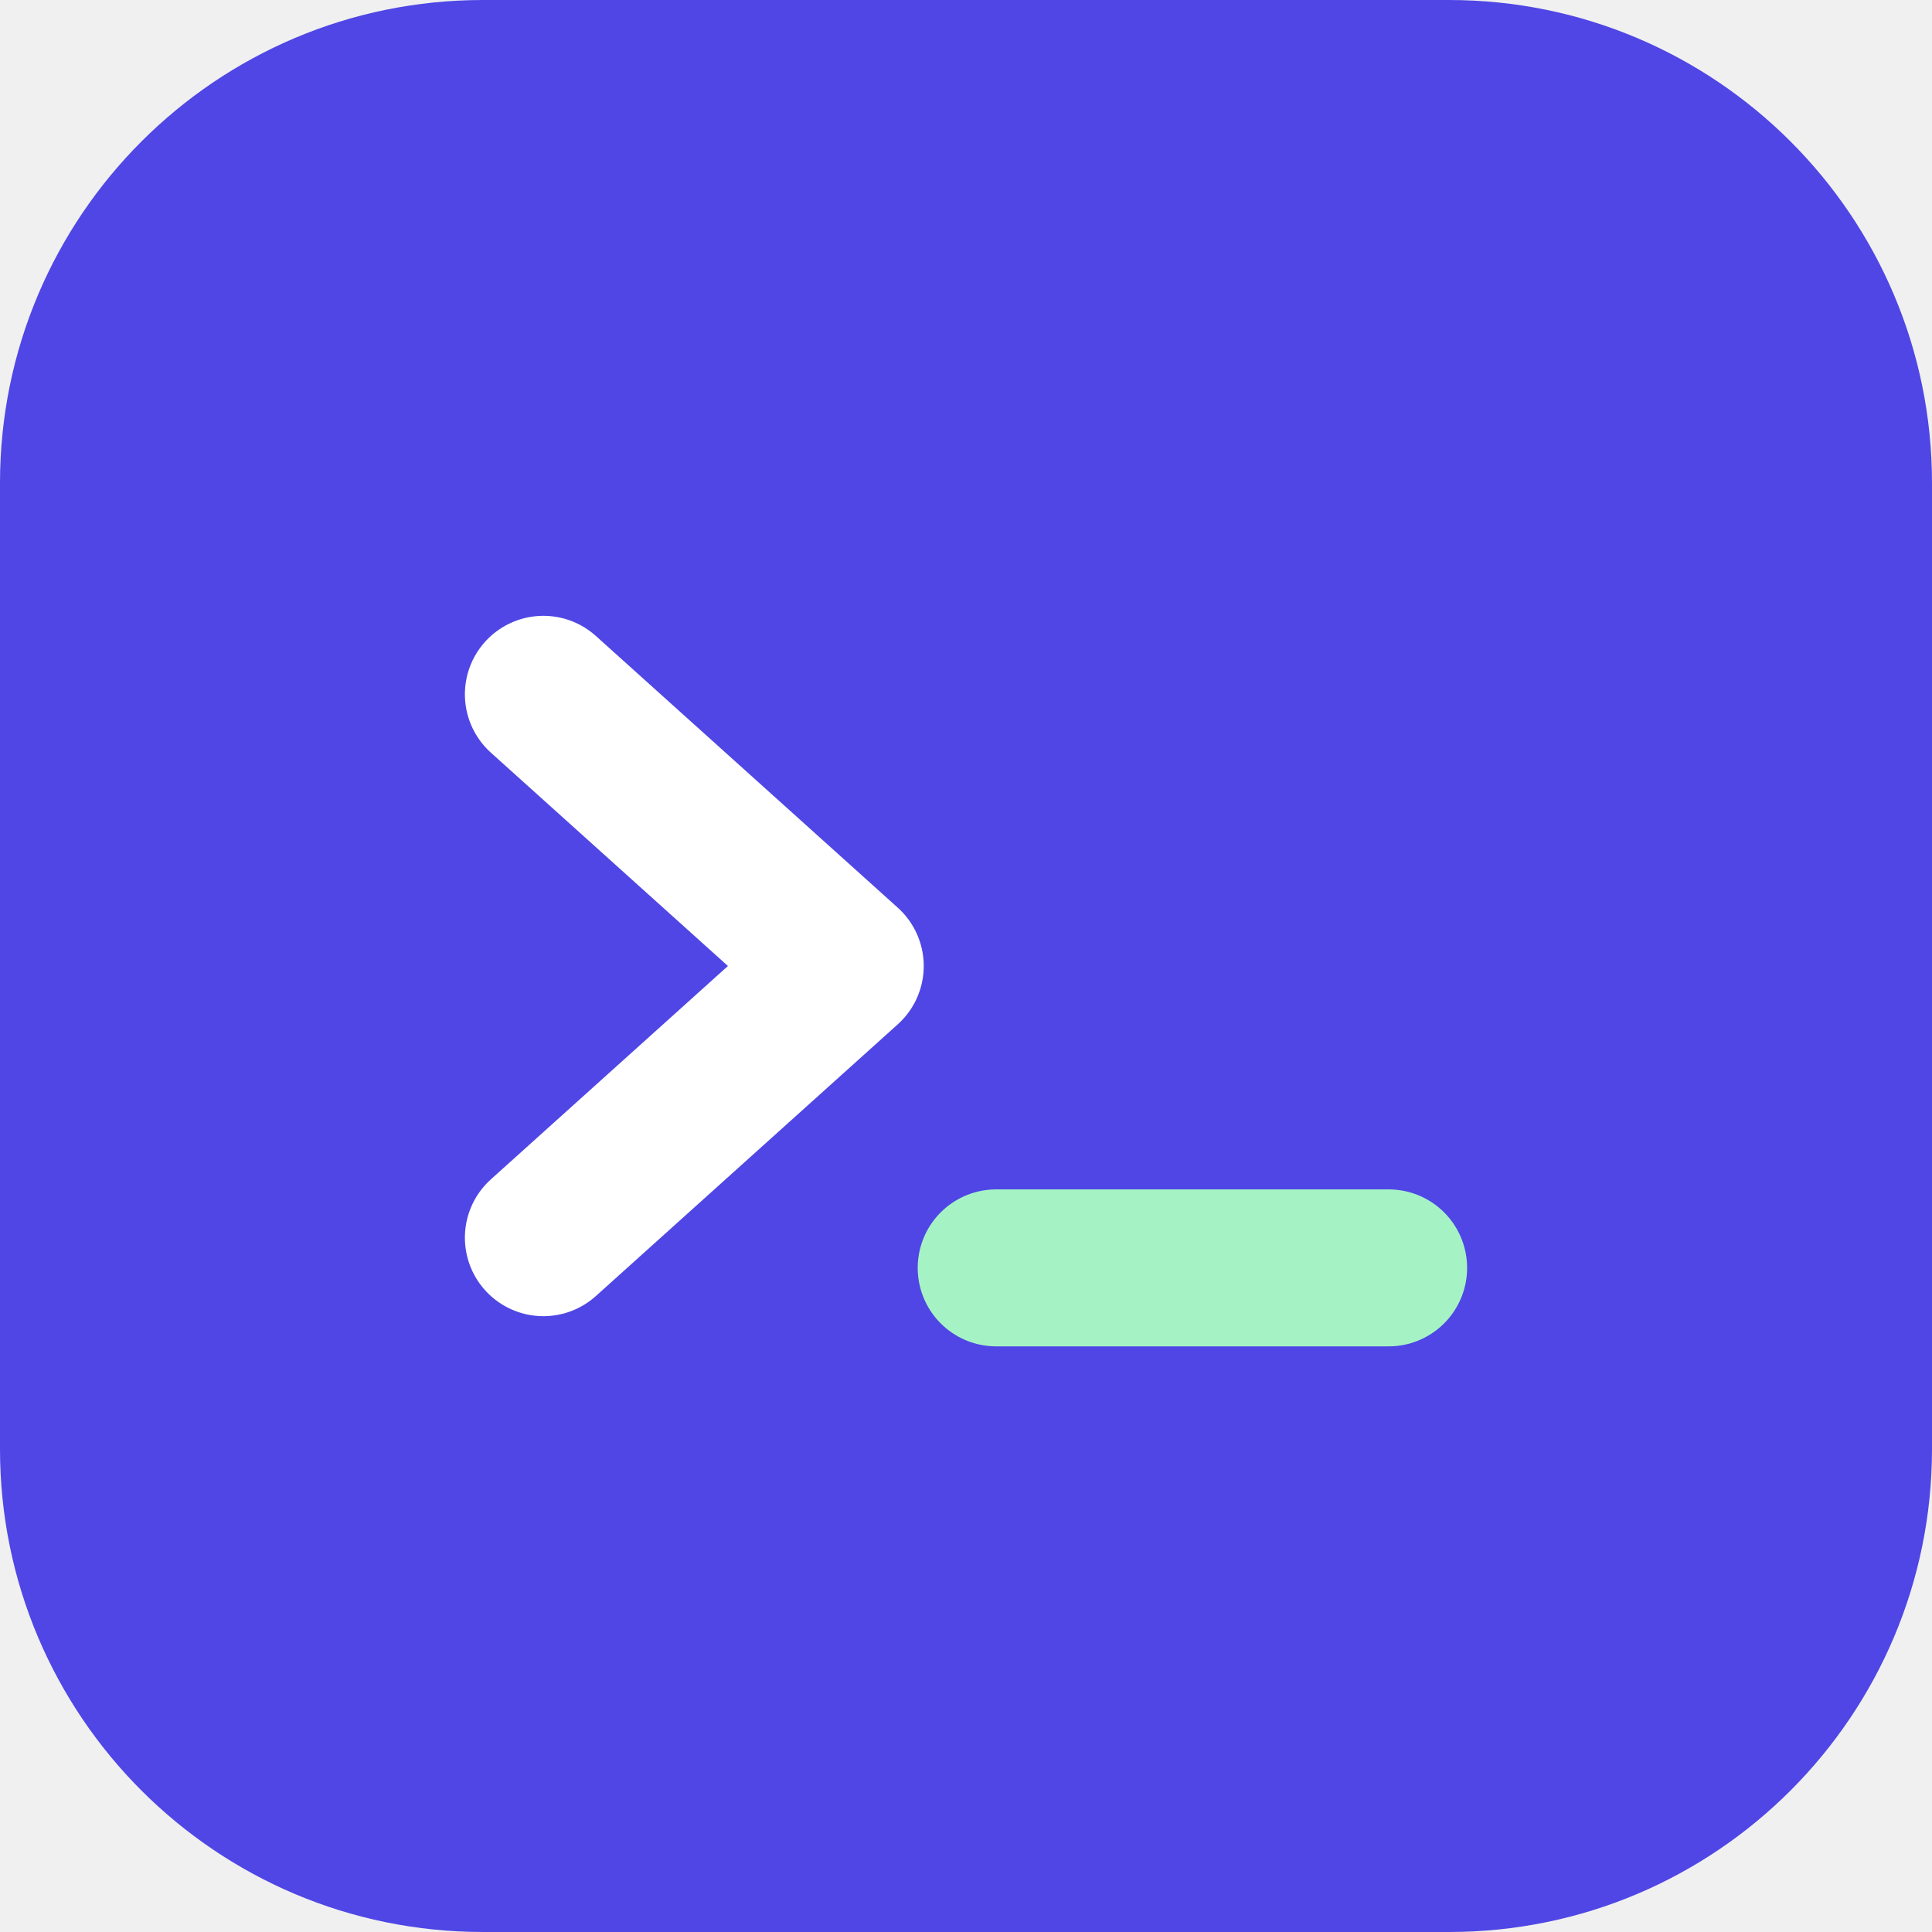
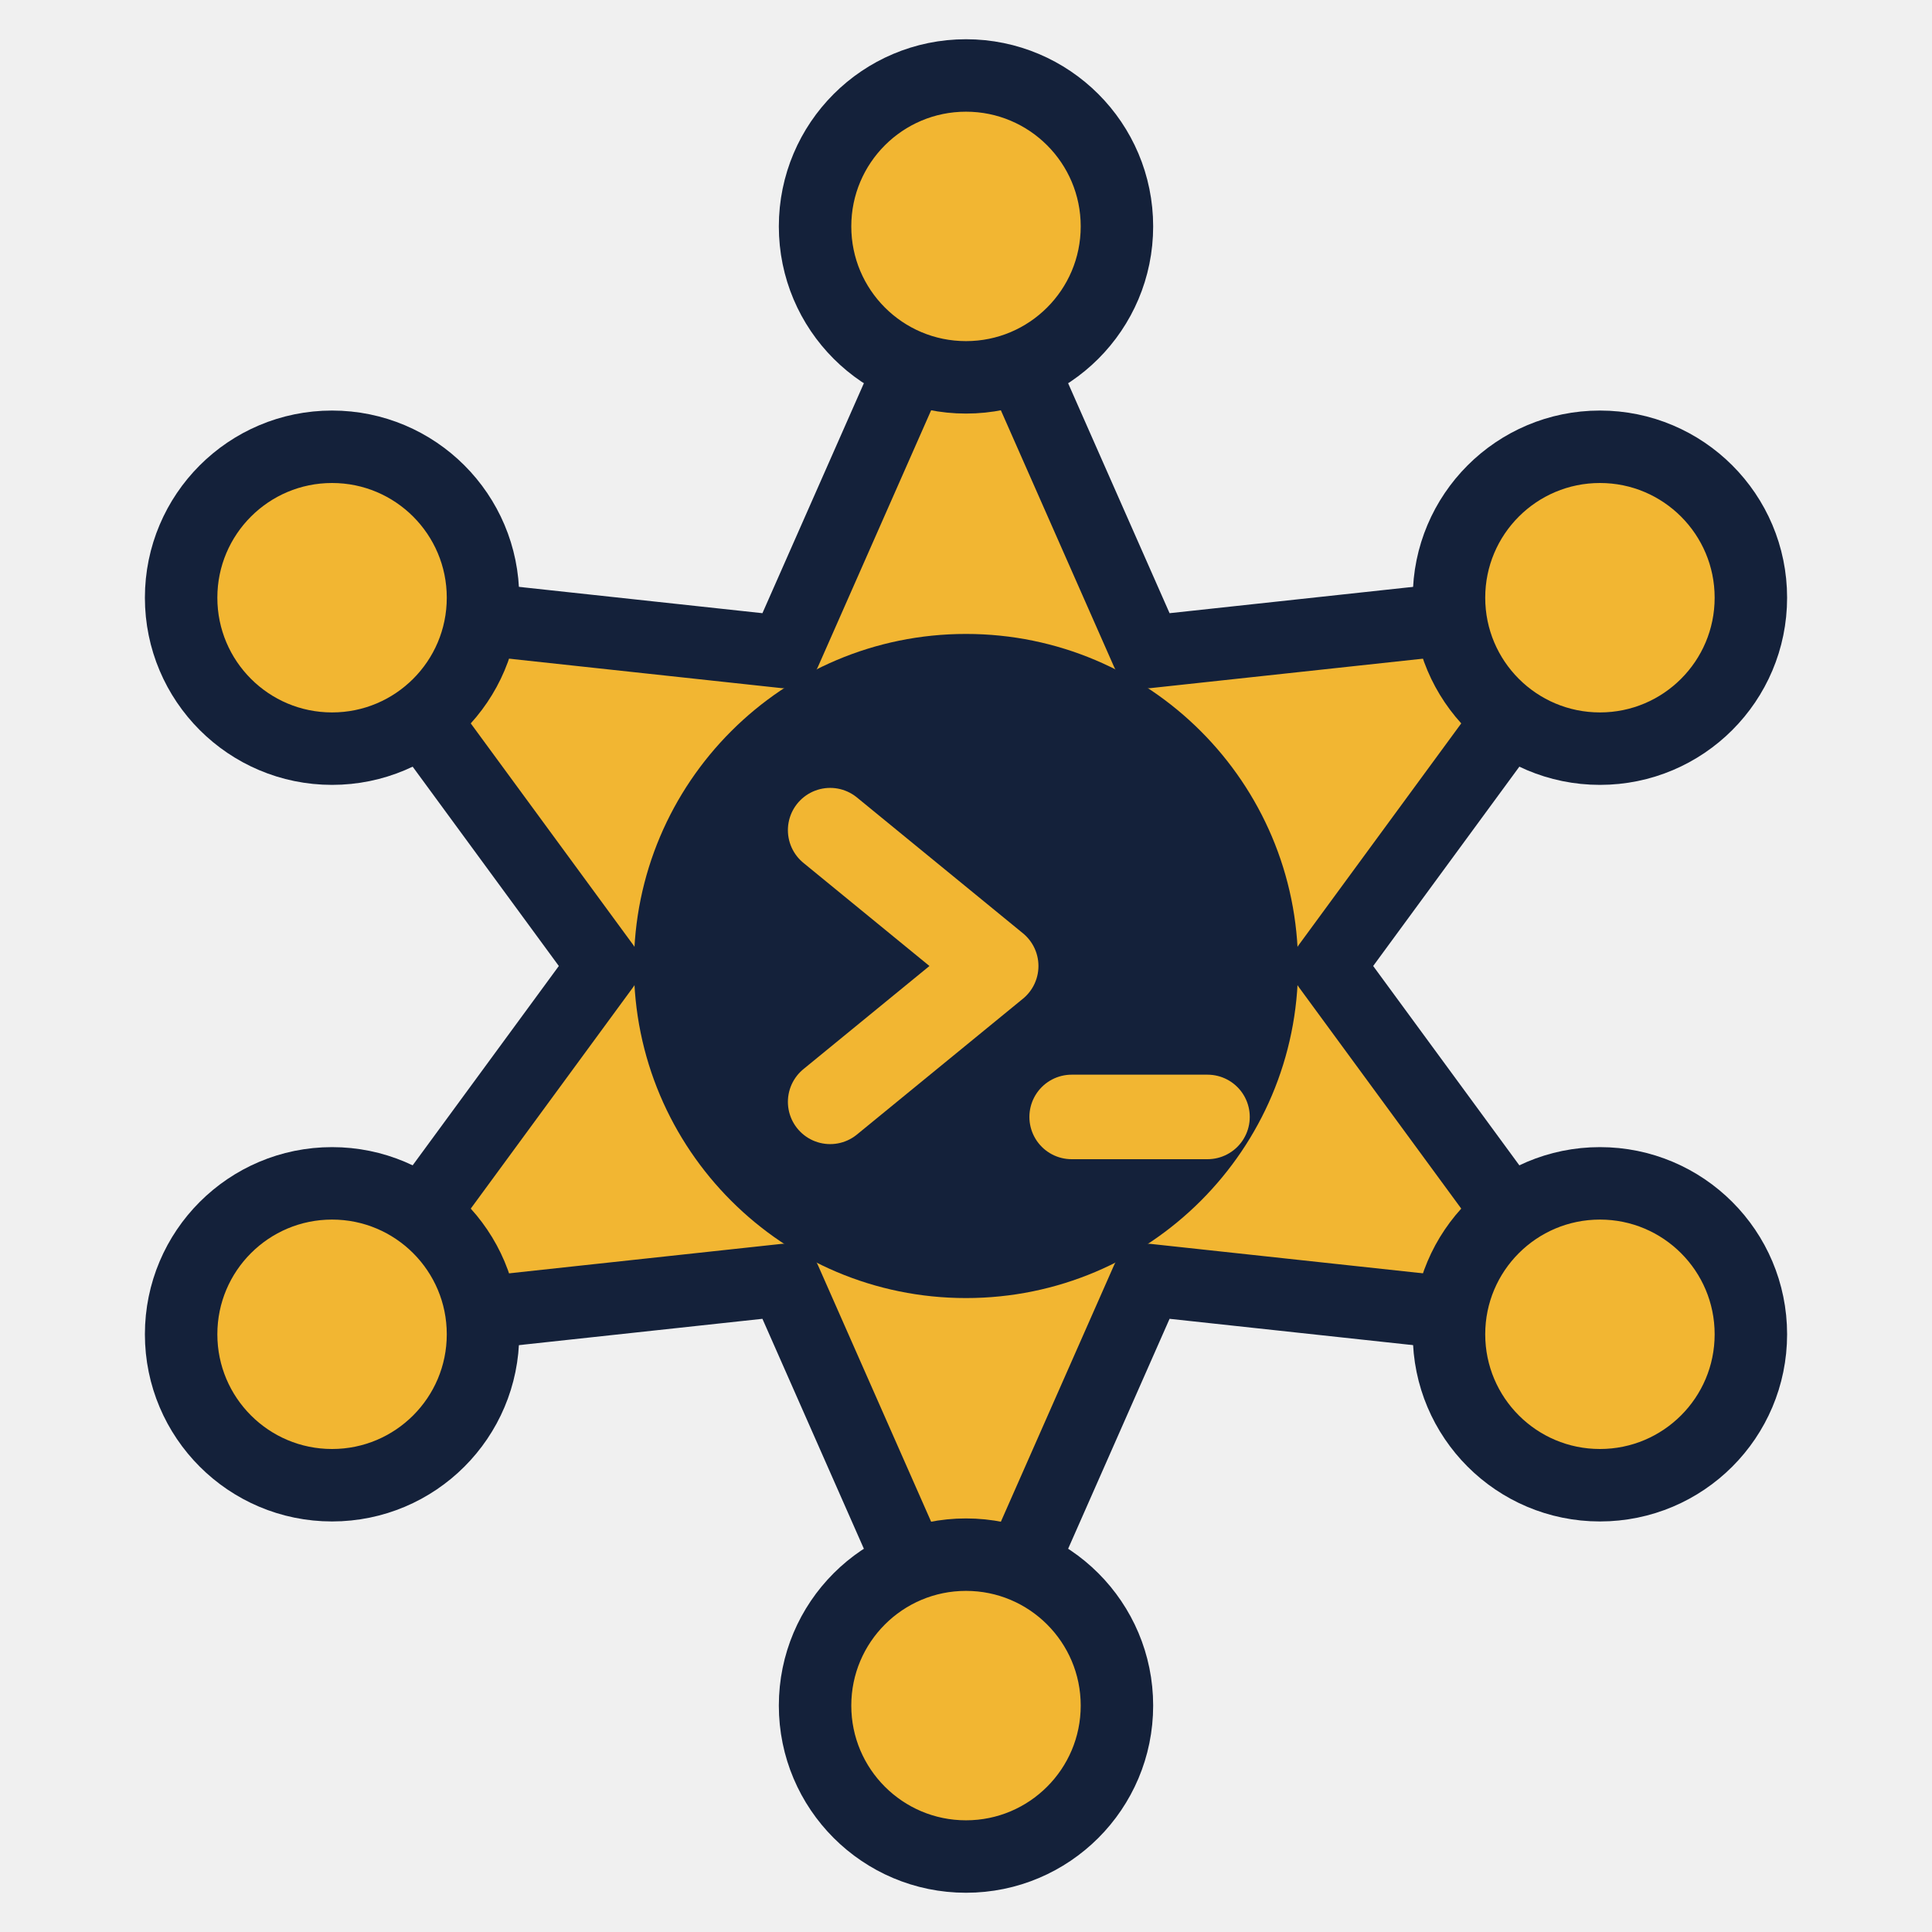
- <svg xmlns="http://www.w3.org/2000/svg" viewBox="0 0 32 32" fill="none">
-   <rect width="32" height="32" rx="8" fill="#4F46E5" />
-   <path d="M9 11.5 14 16l-5 4.5" stroke="#fff" stroke-width="2.6" stroke-linecap="round" stroke-linejoin="round" />
-   <path d="M16.5 21h6.5" stroke="#A5F3C4" stroke-width="2.6" stroke-linecap="round" />
+ <svg xmlns="http://www.w3.org/2000/svg" viewBox="0 0 64 64" fill="none">
+   <g fill="#F2B632" stroke="#14213A" stroke-width="2.4" stroke-linejoin="round">
+     <polygon points="32,8 38,21.6 52.8,20 44,32 52.8,44 38,42.4 32,56 26,42.4 11.2,44 20,32 11.2,20 26,21.6" />
+     <circle cx="32" cy="7.5" r="5" />
+     <circle cx="53" cy="19.8" r="5" />
+     <circle cx="53" cy="44.2" r="5" />
+     <circle cx="32" cy="56.5" r="5" />
+     <circle cx="11" cy="44.2" r="5" />
+     <circle cx="11" cy="19.8" r="5" />
+   </g>
+   <circle cx="32" cy="32" r="11" fill="#14213A" />
+   <path d="M27.5 27.5 33 32l-5.5 4.5" stroke="#F2B632" stroke-width="2.8" stroke-linecap="round" stroke-linejoin="round" />
+   <path d="M35.5 37h4.5" stroke="#F2B632" stroke-width="2.8" stroke-linecap="round" />
</svg>
